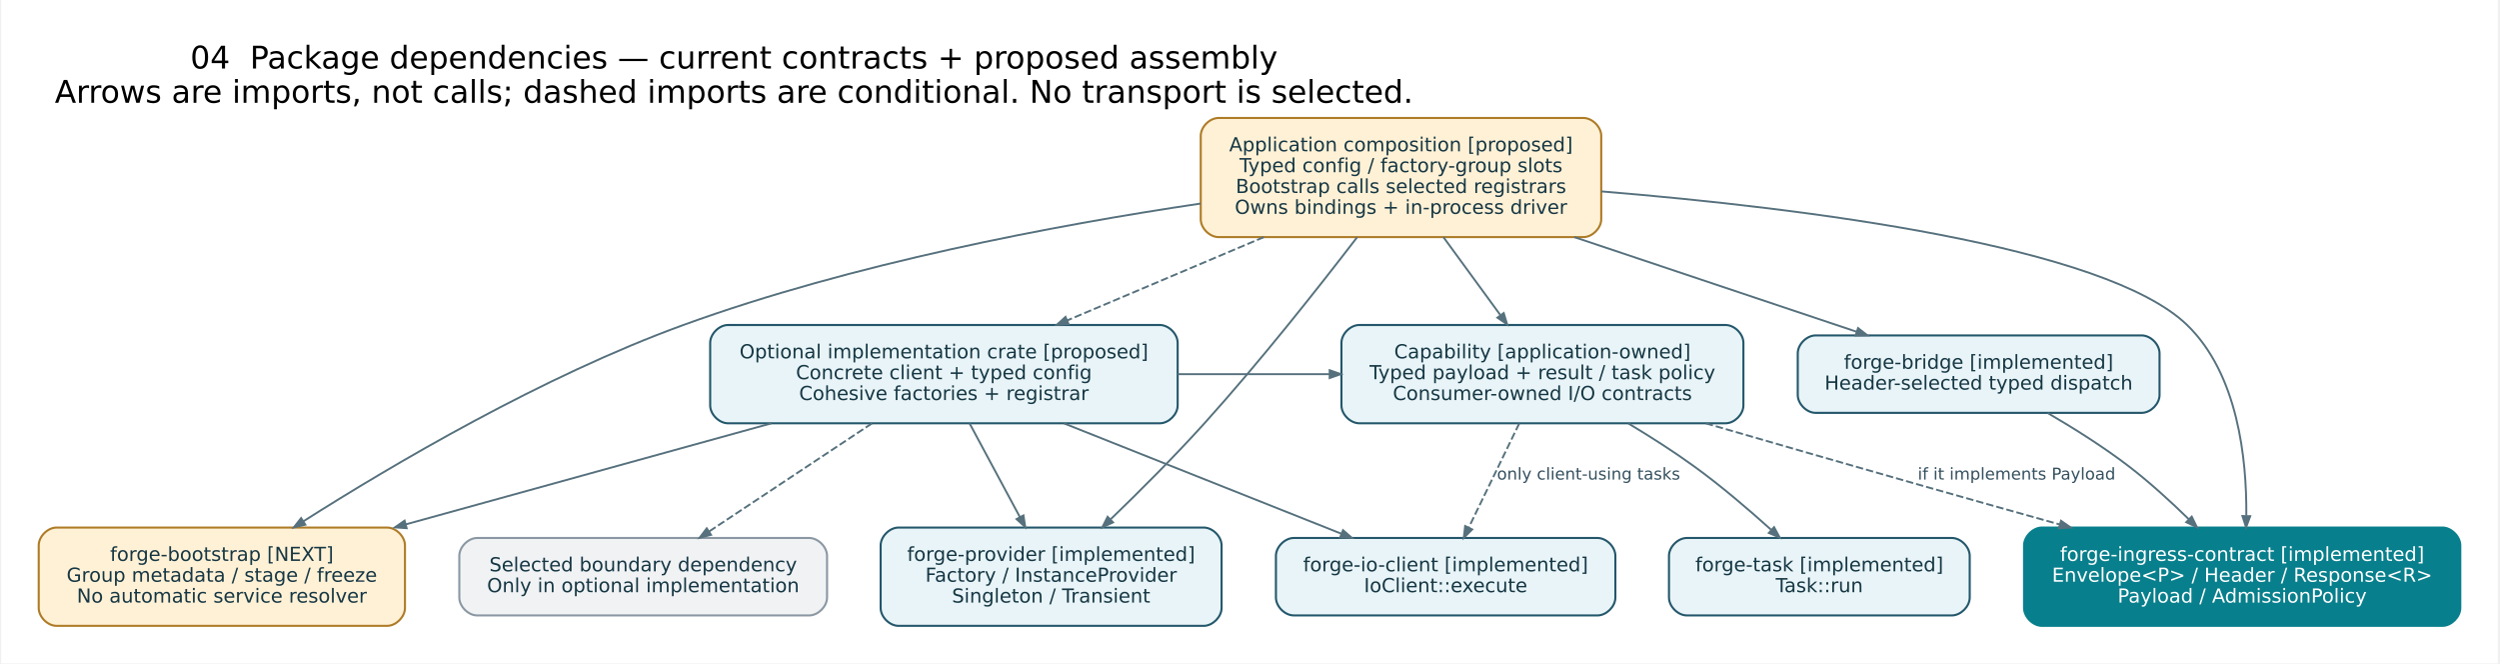
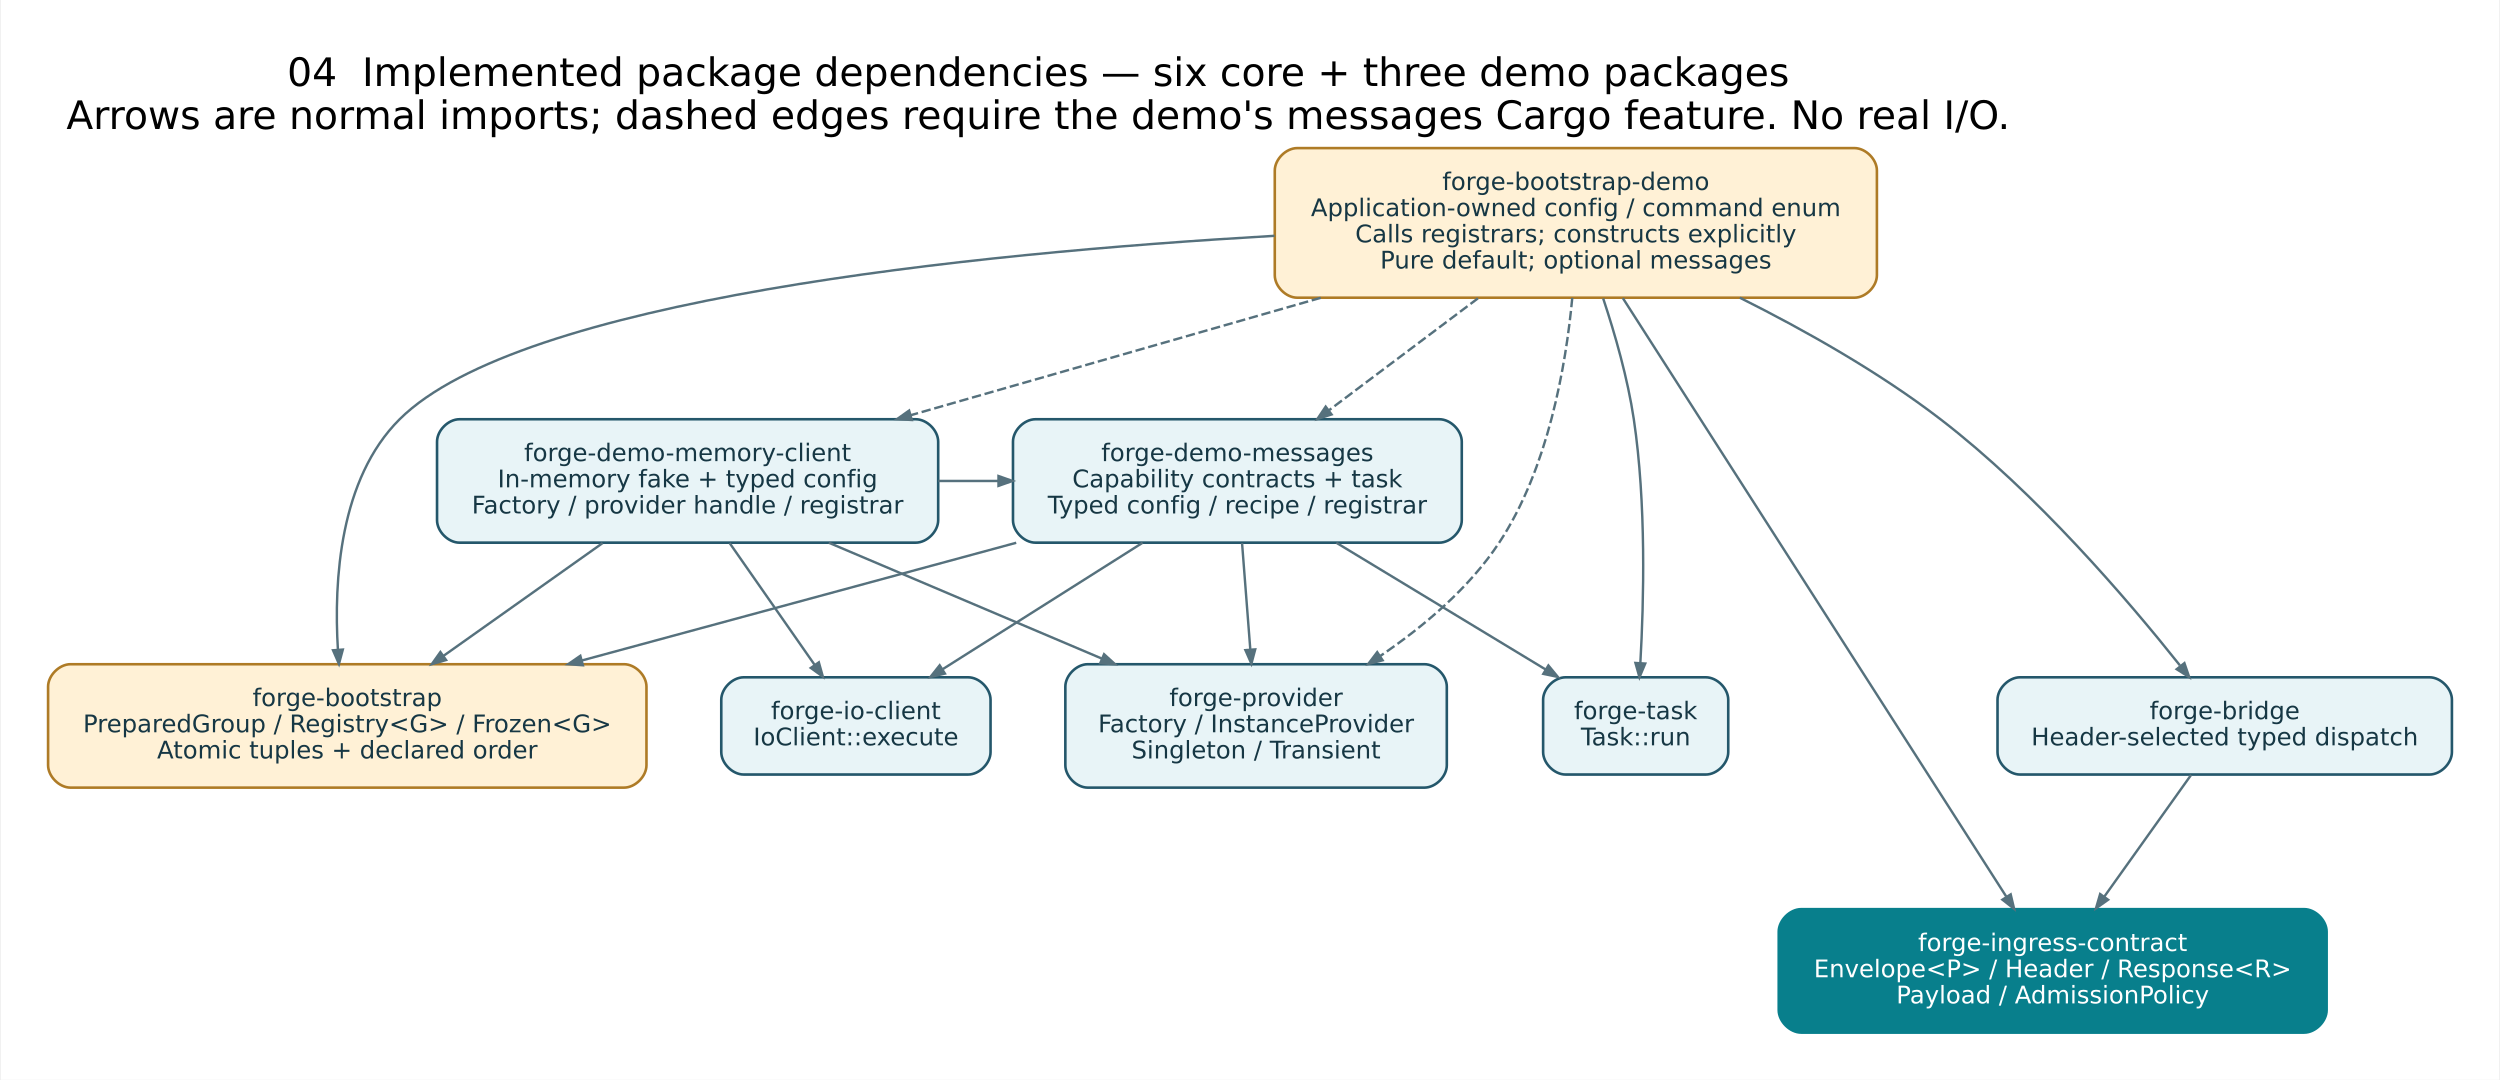
- <svg xmlns="http://www.w3.org/2000/svg" width="1677pt" height="445pt" viewBox="0.00 0.00 1676.90 445.40">
-   <g id="graph0" class="graph" transform="scale(1 1) rotate(0) translate(25.2 420.2)">
-     <polygon fill="white" stroke="transparent" points="-25.2,25.2 -25.2,-420.2 1651.7,-420.2 1651.7,25.2 -25.2,25.2" />
-     <text text-anchor="middle" x="467" y="-374.2" font-family="DejaVu Sans" font-size="21.00">04  Package dependencies — current contracts + proposed assembly</text>
-     <text text-anchor="middle" x="467" y="-351.2" font-family="DejaVu Sans" font-size="21.00">Arrows are imports, not calls; dashed imports are conditional. No transport is selected.</text>
+ <svg xmlns="http://www.w3.org/2000/svg" width="1336pt" height="577pt" viewBox="0.00 0.00 1335.90 577.40">
+   <g id="graph0" class="graph" transform="scale(1 1) rotate(0) translate(25.2 552.2)">
+     <polygon fill="white" stroke="transparent" points="-25.2,25.2 -25.2,-552.2 1310.7,-552.2 1310.7,25.2 -25.2,25.2" />
+     <text text-anchor="middle" x="529.5" y="-506.2" font-family="DejaVu Sans" font-size="21.00">04  Implemented package dependencies — six core + three demo packages</text>
+     <text text-anchor="middle" x="529.5" y="-483.2" font-family="DejaVu Sans" font-size="21.00">Arrows are normal imports; dashed edges require the demo's messages Cargo feature. No real I/O.</text>
    <g id="node1" class="node">
-       <path fill="#fff1d6" stroke="#ae7b26" stroke-width="1.4" d="M1037.5,-341C1037.5,-341 792.5,-341 792.5,-341 786.5,-341 780.5,-335 780.5,-329 780.5,-329 780.5,-273 780.5,-273 780.5,-267 786.5,-261 792.5,-261 792.5,-261 1037.5,-261 1037.5,-261 1043.5,-261 1049.5,-267 1049.5,-273 1049.5,-273 1049.5,-329 1049.5,-329 1049.5,-335 1043.5,-341 1037.5,-341" />
-       <text text-anchor="middle" x="915" y="-318.6" font-family="DejaVu Sans" font-size="13.00" fill="#163744">Application composition [proposed]</text>
-       <text text-anchor="middle" x="915" y="-304.6" font-family="DejaVu Sans" font-size="13.00" fill="#163744">Typed config / factory-group slots</text>
-       <text text-anchor="middle" x="915" y="-290.6" font-family="DejaVu Sans" font-size="13.00" fill="#163744">Bootstrap calls selected registrars</text>
-       <text text-anchor="middle" x="915" y="-276.6" font-family="DejaVu Sans" font-size="13.00" fill="#163744">Owns bindings + in-process driver</text>
+       <path fill="#fff1d6" stroke="#ae7b26" stroke-width="1.4" d="M966,-473C966,-473 668,-473 668,-473 662,-473 656,-467 656,-461 656,-461 656,-405 656,-405 656,-399 662,-393 668,-393 668,-393 966,-393 966,-393 972,-393 978,-399 978,-405 978,-405 978,-461 978,-461 978,-467 972,-473 966,-473" />
+       <text text-anchor="middle" x="817" y="-450.6" font-family="DejaVu Sans" font-size="13.00" fill="#163744">forge-bootstrap-demo</text>
+       <text text-anchor="middle" x="817" y="-436.6" font-family="DejaVu Sans" font-size="13.00" fill="#163744">Application-owned config / command enum</text>
+       <text text-anchor="middle" x="817" y="-422.6" font-family="DejaVu Sans" font-size="13.00" fill="#163744">Calls registrars; constructs explicitly</text>
+       <text text-anchor="middle" x="817" y="-408.6" font-family="DejaVu Sans" font-size="13.00" fill="#163744">Pure default; optional messages</text>
    </g>
    <g id="node2" class="node">
-       <path fill="#e8f4f7" stroke="#24576b" stroke-width="1.4" d="M1133,-202C1133,-202 887,-202 887,-202 881,-202 875,-196 875,-190 875,-190 875,-148 875,-148 875,-142 881,-136 887,-136 887,-136 1133,-136 1133,-136 1139,-136 1145,-142 1145,-148 1145,-148 1145,-190 1145,-190 1145,-196 1139,-202 1133,-202" />
-       <text text-anchor="middle" x="1010" y="-179.6" font-family="DejaVu Sans" font-size="13.00" fill="#163744">Capability [application-owned]</text>
-       <text text-anchor="middle" x="1010" y="-165.6" font-family="DejaVu Sans" font-size="13.00" fill="#163744">Typed payload + result / task policy</text>
-       <text text-anchor="middle" x="1010" y="-151.6" font-family="DejaVu Sans" font-size="13.00" fill="#163744">Consumer-owned I/O contracts</text>
+       <path fill="#e8f4f7" stroke="#24576b" stroke-width="1.4" d="M744,-328C744,-328 528,-328 528,-328 522,-328 516,-322 516,-316 516,-316 516,-274 516,-274 516,-268 522,-262 528,-262 528,-262 744,-262 744,-262 750,-262 756,-268 756,-274 756,-274 756,-316 756,-316 756,-322 750,-328 744,-328" />
+       <text text-anchor="middle" x="636" y="-305.6" font-family="DejaVu Sans" font-size="13.00" fill="#163744">forge-demo-messages</text>
+       <text text-anchor="middle" x="636" y="-291.6" font-family="DejaVu Sans" font-size="13.00" fill="#163744">Capability contracts + task</text>
+       <text text-anchor="middle" x="636" y="-277.6" font-family="DejaVu Sans" font-size="13.00" fill="#163744">Typed config / recipe / registrar</text>
+     </g>
+     <g id="edge5" class="edge">
+       <path fill="none" stroke="#56717d" stroke-width="1.3" stroke-dasharray="5,2" d="M764.65,-392.66C739.53,-373.79 709.6,-351.31 684.94,-332.77" />
+       <polygon fill="#56717d" stroke="#56717d" stroke-width="1.3" points="686.37,-330.56 678.79,-328.15 683.21,-334.76 686.37,-330.56" />
+     </g>
+     <g id="node3" class="node">
+       <path fill="#e8f4f7" stroke="#24576b" stroke-width="1.4" d="M464,-328C464,-328 220,-328 220,-328 214,-328 208,-322 208,-316 208,-316 208,-274 208,-274 208,-268 214,-262 220,-262 220,-262 464,-262 464,-262 470,-262 476,-268 476,-274 476,-274 476,-316 476,-316 476,-322 470,-328 464,-328" />
+       <text text-anchor="middle" x="342" y="-305.6" font-family="DejaVu Sans" font-size="13.00" fill="#163744">forge-demo-memory-client</text>
+       <text text-anchor="middle" x="342" y="-291.6" font-family="DejaVu Sans" font-size="13.00" fill="#163744">In-memory fake + typed config</text>
+       <text text-anchor="middle" x="342" y="-277.6" font-family="DejaVu Sans" font-size="13.00" fill="#163744">Factory / provider handle / registrar</text>
+     </g>
+     <g id="edge6" class="edge">
+       <path fill="none" stroke="#56717d" stroke-width="1.3" stroke-dasharray="5,2" d="M680.57,-392.94C611.27,-373.1 527.87,-349.22 461.19,-330.13" />
+       <polygon fill="#56717d" stroke="#56717d" stroke-width="1.3" points="461.9,-327.6 453.97,-328.06 460.45,-332.65 461.9,-327.6" />
+     </g>
+     <g id="node4" class="node">
+       <path fill="#fff1d6" stroke="#ae7b26" stroke-width="1.4" d="M308,-197C308,-197 12,-197 12,-197 6,-197 0,-191 0,-185 0,-185 0,-143 0,-143 0,-137 6,-131 12,-131 12,-131 308,-131 308,-131 314,-131 320,-137 320,-143 320,-143 320,-185 320,-185 320,-191 314,-197 308,-197" />
+       <text text-anchor="middle" x="160" y="-174.6" font-family="DejaVu Sans" font-size="13.00" fill="#163744">forge-bootstrap</text>
+       <text text-anchor="middle" x="160" y="-160.6" font-family="DejaVu Sans" font-size="13.00" fill="#163744">PreparedGroup / Registry&lt;G&gt; / Frozen&lt;G&gt;</text>
+       <text text-anchor="middle" x="160" y="-146.6" font-family="DejaVu Sans" font-size="13.00" fill="#163744">Atomic tuples + declared order</text>
    </g>
    <g id="edge1" class="edge">
-       <path fill="none" stroke="#56717d" stroke-width="1.3" d="M943.5,-261C955.57,-244.49 969.58,-225.31 981.63,-208.82" />
-       <polygon fill="#56717d" stroke="#56717d" stroke-width="1.3" points="984.01,-210.01 986.32,-202.41 979.77,-206.92 984.01,-210.01" />
+       <path fill="none" stroke="#56717d" stroke-width="1.3" d="M655.87,-426.1C491.68,-416.59 252.28,-391.88 188,-328 155.96,-296.16 152.72,-241.9 154.99,-204.8" />
+       <polygon fill="#56717d" stroke="#56717d" stroke-width="1.3" points="157.62,-204.83 155.55,-197.16 152.38,-204.45 157.62,-204.83" />
    </g>
-     <g id="node3" class="node">
-       <path fill="#e8f4f7" stroke="#24576b" stroke-width="1.4" d="M753,-202C753,-202 463,-202 463,-202 457,-202 451,-196 451,-190 451,-190 451,-148 451,-148 451,-142 457,-136 463,-136 463,-136 753,-136 753,-136 759,-136 765,-142 765,-148 765,-148 765,-190 765,-190 765,-196 759,-202 753,-202" />
-       <text text-anchor="middle" x="608" y="-179.6" font-family="DejaVu Sans" font-size="13.00" fill="#163744">Optional implementation crate [proposed]</text>
-       <text text-anchor="middle" x="608" y="-165.6" font-family="DejaVu Sans" font-size="13.00" fill="#163744">Concrete client + typed config</text>
-       <text text-anchor="middle" x="608" y="-151.6" font-family="DejaVu Sans" font-size="13.00" fill="#163744">Cohesive factories + registrar</text>
-     </g>
-     <g id="edge6" class="edge">
-       <path fill="none" stroke="#56717d" stroke-width="1.3" stroke-dasharray="5,2" d="M822.89,-261C780.9,-243.21 731.57,-222.33 690.77,-205.05" />
-       <polygon fill="#56717d" stroke="#56717d" stroke-width="1.3" points="691.71,-202.6 683.78,-202.09 689.66,-207.43 691.71,-202.6" />
-     </g>
-     <g id="node4" class="node">
-       <path fill="#fff1d6" stroke="#ae7b26" stroke-width="1.4" d="M234,-66C234,-66 12,-66 12,-66 6,-66 0,-60 0,-54 0,-54 0,-12 0,-12 0,-6 6,0 12,0 12,0 234,0 234,0 240,0 246,-6 246,-12 246,-12 246,-54 246,-54 246,-60 240,-66 234,-66" />
-       <text text-anchor="middle" x="123" y="-43.6" font-family="DejaVu Sans" font-size="13.00" fill="#163744">forge-bootstrap [NEXT]</text>
-       <text text-anchor="middle" x="123" y="-29.6" font-family="DejaVu Sans" font-size="13.00" fill="#163744">Group metadata / stage / freeze</text>
-       <text text-anchor="middle" x="123" y="-15.6" font-family="DejaVu Sans" font-size="13.00" fill="#163744">No automatic service resolver</text>
+     <g id="node5" class="node">
+       <path fill="#e8f4f7" stroke="#24576b" stroke-width="1.4" d="M1273.5,-190C1273.5,-190 1054.5,-190 1054.5,-190 1048.5,-190 1042.5,-184 1042.5,-178 1042.5,-178 1042.5,-150 1042.5,-150 1042.5,-144 1048.5,-138 1054.5,-138 1054.5,-138 1273.5,-138 1273.5,-138 1279.5,-138 1285.5,-144 1285.5,-150 1285.5,-150 1285.5,-178 1285.5,-178 1285.5,-184 1279.5,-190 1273.5,-190" />
+       <text text-anchor="middle" x="1164" y="-167.6" font-family="DejaVu Sans" font-size="13.00" fill="#163744">forge-bridge</text>
+       <text text-anchor="middle" x="1164" y="-153.6" font-family="DejaVu Sans" font-size="13.00" fill="#163744">Header-selected typed dispatch</text>
    </g>
    <g id="edge2" class="edge">
-       <path fill="none" stroke="#56717d" stroke-width="1.3" d="M780.4,-283.53C682.08,-268.91 546.66,-243.31 433,-202 338.63,-167.7 237.93,-108.39 177.75,-70.19" />
-       <polygon fill="#56717d" stroke="#56717d" stroke-width="1.3" points="179.07,-67.92 171.34,-66.1 176.25,-72.35 179.07,-67.92" />
+       <path fill="none" stroke="#56717d" stroke-width="1.3" d="M904.71,-392.98C939.67,-375.49 979.29,-353.13 1012,-328 1063.13,-288.72 1112.09,-231.52 1140.05,-196.36" />
+       <polygon fill="#56717d" stroke="#56717d" stroke-width="1.3" points="1142.44,-197.58 1145.02,-190.07 1138.32,-194.33 1142.44,-197.58" />
    </g>
-     <g id="node5" class="node">
-       <path fill="#e8f4f7" stroke="#24576b" stroke-width="1.4" d="M1412.5,-195C1412.5,-195 1193.5,-195 1193.5,-195 1187.5,-195 1181.5,-189 1181.5,-183 1181.5,-183 1181.5,-155 1181.5,-155 1181.5,-149 1187.5,-143 1193.5,-143 1193.5,-143 1412.5,-143 1412.5,-143 1418.5,-143 1424.5,-149 1424.5,-155 1424.5,-155 1424.5,-183 1424.5,-183 1424.5,-189 1418.5,-195 1412.5,-195" />
-       <text text-anchor="middle" x="1303" y="-172.6" font-family="DejaVu Sans" font-size="13.00" fill="#163744">forge-bridge [implemented]</text>
-       <text text-anchor="middle" x="1303" y="-158.6" font-family="DejaVu Sans" font-size="13.00" fill="#163744">Header-selected typed dispatch</text>
+     <g id="node6" class="node">
+       <path fill="#087f8c" stroke="#087f8c" stroke-width="1.4" d="M1206.5,-66C1206.5,-66 937.5,-66 937.5,-66 931.5,-66 925.5,-60 925.5,-54 925.5,-54 925.5,-12 925.5,-12 925.5,-6 931.5,0 937.5,0 937.5,0 1206.5,0 1206.5,0 1212.5,0 1218.5,-6 1218.5,-12 1218.5,-12 1218.5,-54 1218.5,-54 1218.5,-60 1212.5,-66 1206.5,-66" />
+       <text text-anchor="middle" x="1072" y="-43.6" font-family="DejaVu Sans" font-size="13.00" fill="white">forge-ingress-contract</text>
+       <text text-anchor="middle" x="1072" y="-29.6" font-family="DejaVu Sans" font-size="13.00" fill="white">Envelope&lt;P&gt; / Header / Response&lt;R&gt;</text>
+       <text text-anchor="middle" x="1072" y="-15.6" font-family="DejaVu Sans" font-size="13.00" fill="white">Payload / AdmissionPolicy</text>
    </g>
    <g id="edge3" class="edge">
-       <path fill="none" stroke="#56717d" stroke-width="1.3" d="M1031.41,-261C1092.51,-240.52 1165.9,-215.94 1220.98,-197.48" />
-       <polygon fill="#56717d" stroke="#56717d" stroke-width="1.3" points="1222.01,-199.91 1228.28,-195.03 1220.34,-194.93 1222.01,-199.91" />
+       <path fill="none" stroke="#56717d" stroke-width="1.3" d="M842.15,-392.75C891.06,-316.41 998.45,-148.79 1047.13,-72.81" />
+       <polygon fill="#56717d" stroke="#56717d" stroke-width="1.3" points="1049.54,-73.92 1051.38,-66.18 1045.12,-71.08 1049.54,-73.92" />
    </g>
-     <g id="node6" class="node">
-       <path fill="#087f8c" stroke="#087f8c" stroke-width="1.4" d="M1614.5,-66C1614.5,-66 1345.5,-66 1345.5,-66 1339.5,-66 1333.5,-60 1333.5,-54 1333.5,-54 1333.5,-12 1333.5,-12 1333.5,-6 1339.5,0 1345.5,0 1345.5,0 1614.5,0 1614.5,0 1620.5,0 1626.5,-6 1626.5,-12 1626.5,-12 1626.5,-54 1626.5,-54 1626.5,-60 1620.5,-66 1614.5,-66" />
-       <text text-anchor="middle" x="1480" y="-43.6" font-family="DejaVu Sans" font-size="13.00" fill="white">forge-ingress-contract [implemented]</text>
-       <text text-anchor="middle" x="1480" y="-29.6" font-family="DejaVu Sans" font-size="13.00" fill="white">Envelope&lt;P&gt; / Header / Response&lt;R&gt;</text>
-       <text text-anchor="middle" x="1480" y="-15.6" font-family="DejaVu Sans" font-size="13.00" fill="white">Payload / AdmissionPolicy</text>
+     <g id="node7" class="node">
+       <path fill="#e8f4f7" stroke="#24576b" stroke-width="1.4" d="M736,-197C736,-197 556,-197 556,-197 550,-197 544,-191 544,-185 544,-185 544,-143 544,-143 544,-137 550,-131 556,-131 556,-131 736,-131 736,-131 742,-131 748,-137 748,-143 748,-143 748,-185 748,-185 748,-191 742,-197 736,-197" />
+       <text text-anchor="middle" x="646" y="-174.6" font-family="DejaVu Sans" font-size="13.00" fill="#163744">forge-provider</text>
+       <text text-anchor="middle" x="646" y="-160.6" font-family="DejaVu Sans" font-size="13.00" fill="#163744">Factory / InstanceProvider</text>
+       <text text-anchor="middle" x="646" y="-146.6" font-family="DejaVu Sans" font-size="13.00" fill="#163744">Singleton / Transient</text>
+     </g>
+     <g id="edge7" class="edge">
+       <path fill="none" stroke="#56717d" stroke-width="1.3" stroke-dasharray="5,2" d="M815.09,-392.89C811.66,-356.36 802.17,-301.66 776,-262 759.98,-237.72 735.73,-217.24 712.49,-201.45" />
+       <polygon fill="#56717d" stroke="#56717d" stroke-width="1.3" points="713.67,-199.09 705.97,-197.12 710.77,-203.46 713.67,-199.09" />
+     </g>
+     <g id="node8" class="node">
+       <path fill="#e8f4f7" stroke="#24576b" stroke-width="1.4" d="M886.5,-190C886.5,-190 811.5,-190 811.5,-190 805.5,-190 799.5,-184 799.5,-178 799.5,-178 799.5,-150 799.5,-150 799.5,-144 805.5,-138 811.5,-138 811.5,-138 886.5,-138 886.5,-138 892.5,-138 898.5,-144 898.5,-150 898.5,-150 898.5,-178 898.5,-178 898.5,-184 892.5,-190 886.5,-190" />
+       <text text-anchor="middle" x="849" y="-167.6" font-family="DejaVu Sans" font-size="13.00" fill="#163744">forge-task</text>
+       <text text-anchor="middle" x="849" y="-153.6" font-family="DejaVu Sans" font-size="13.00" fill="#163744">Task::run</text>
    </g>
    <g id="edge4" class="edge">
-       <path fill="none" stroke="#56717d" stroke-width="1.3" d="M1049.59,-291.69C1187.12,-280.38 1388.09,-255.11 1443,-202 1477.07,-169.05 1483.12,-112.38 1482.79,-74.07" />
-       <polygon fill="#56717d" stroke="#56717d" stroke-width="1.3" points="1485.41,-73.63 1482.63,-66.19 1480.16,-73.74 1485.41,-73.63" />
-     </g>
-     <g id="node7" class="node">
-       <path fill="#e8f4f7" stroke="#24576b" stroke-width="1.4" d="M782.5,-66C782.5,-66 577.5,-66 577.5,-66 571.5,-66 565.5,-60 565.5,-54 565.5,-54 565.5,-12 565.5,-12 565.5,-6 571.5,0 577.5,0 577.5,0 782.5,0 782.5,0 788.5,0 794.5,-6 794.5,-12 794.5,-12 794.5,-54 794.5,-54 794.5,-60 788.5,-66 782.5,-66" />
-       <text text-anchor="middle" x="680" y="-43.6" font-family="DejaVu Sans" font-size="13.00" fill="#163744">forge-provider [implemented]</text>
-       <text text-anchor="middle" x="680" y="-29.6" font-family="DejaVu Sans" font-size="13.00" fill="#163744">Factory / InstanceProvider</text>
-       <text text-anchor="middle" x="680" y="-15.6" font-family="DejaVu Sans" font-size="13.00" fill="#163744">Singleton / Transient</text>
-     </g>
-     <g id="edge5" class="edge">
-       <path fill="none" stroke="#56717d" stroke-width="1.3" d="M885.51,-260.88C859.51,-227 820.09,-177.11 783,-136 763.05,-113.89 739.54,-90.43 720.02,-71.59" />
-       <polygon fill="#56717d" stroke="#56717d" stroke-width="1.3" points="721.59,-69.46 714.37,-66.15 717.95,-73.24 721.59,-69.46" />
+       <path fill="none" stroke="#56717d" stroke-width="1.3" d="M831.62,-392.6C838,-373.4 844.75,-349.8 848,-328 854.68,-283.17 853.39,-230.63 851.49,-197.58" />
+       <polygon fill="#56717d" stroke="#56717d" stroke-width="1.3" points="854.11,-197.35 851.03,-190.02 848.87,-197.67 854.11,-197.35" />
    </g>
    <g id="edge8" class="edge">
-       <path fill="none" stroke="#56717d" stroke-width="1.3" stroke-dasharray="5,2" d="M1119.71,-135.98C1163.9,-123.15 1215.35,-108.28 1262,-95 1292.88,-86.21 1326.26,-76.81 1357.39,-68.1" />
-       <polygon fill="#56717d" stroke="#56717d" stroke-width="1.3" points="1358.31,-70.56 1364.83,-66.02 1356.9,-65.51 1358.31,-70.56" />
-       <text text-anchor="middle" x="1328.5" y="-98.2" font-family="DejaVu Sans" font-size="11.00" fill="#34505f">if it implements Payload</text>
+       <path fill="none" stroke="#56717d" stroke-width="1.3" d="M517.73,-261.95C447.05,-242.79 357.33,-218.48 285.42,-198.99" />
+       <polygon fill="#56717d" stroke="#56717d" stroke-width="1.3" points="286,-196.43 278.08,-197 284.63,-201.5 286,-196.43" />
    </g>
-     <g id="node8" class="node">
-       <path fill="#e8f4f7" stroke="#24576b" stroke-width="1.4" d="M1285,-59C1285,-59 1107,-59 1107,-59 1101,-59 1095,-53 1095,-47 1095,-47 1095,-19 1095,-19 1095,-13 1101,-7 1107,-7 1107,-7 1285,-7 1285,-7 1291,-7 1297,-13 1297,-19 1297,-19 1297,-47 1297,-47 1297,-53 1291,-59 1285,-59" />
-       <text text-anchor="middle" x="1196" y="-36.6" font-family="DejaVu Sans" font-size="13.00" fill="#163744">forge-task [implemented]</text>
-       <text text-anchor="middle" x="1196" y="-22.6" font-family="DejaVu Sans" font-size="13.00" fill="#163744">Task::run</text>
+     <g id="edge9" class="edge">
+       <path fill="none" stroke="#56717d" stroke-width="1.3" d="M638.5,-261.78C639.83,-244.54 641.49,-223.16 642.91,-204.88" />
+       <polygon fill="#56717d" stroke="#56717d" stroke-width="1.3" points="645.54,-204.94 643.5,-197.26 640.3,-204.53 645.54,-204.94" />
    </g>
-     <g id="edge7" class="edge">
-       <path fill="none" stroke="#56717d" stroke-width="1.3" d="M1067.79,-135.85C1082.54,-127 1098.13,-117.05 1112,-107 1129.82,-94.09 1148.4,-78.22 1163.55,-64.57" />
-       <polygon fill="#56717d" stroke="#56717d" stroke-width="1.3" points="1165.6,-66.26 1169.39,-59.27 1162.07,-62.37 1165.6,-66.26" />
+     <g id="edge10" class="edge">
+       <path fill="none" stroke="#56717d" stroke-width="1.3" d="M688.93,-261.95C723.23,-241.17 767.57,-214.32 800.88,-194.15" />
+       <polygon fill="#56717d" stroke="#56717d" stroke-width="1.3" points="802.33,-196.33 807.38,-190.2 799.61,-191.84 802.33,-196.33" />
    </g>
    <g id="node9" class="node">
-       <path fill="#e8f4f7" stroke="#24576b" stroke-width="1.4" d="M1047,-59C1047,-59 843,-59 843,-59 837,-59 831,-53 831,-47 831,-47 831,-19 831,-19 831,-13 837,-7 843,-7 843,-7 1047,-7 1047,-7 1053,-7 1059,-13 1059,-19 1059,-19 1059,-47 1059,-47 1059,-53 1053,-59 1047,-59" />
-       <text text-anchor="middle" x="945" y="-36.6" font-family="DejaVu Sans" font-size="13.00" fill="#163744">forge-io-client [implemented]</text>
-       <text text-anchor="middle" x="945" y="-22.6" font-family="DejaVu Sans" font-size="13.00" fill="#163744">IoClient::execute</text>
+       <path fill="#e8f4f7" stroke="#24576b" stroke-width="1.4" d="M492,-190C492,-190 372,-190 372,-190 366,-190 360,-184 360,-178 360,-178 360,-150 360,-150 360,-144 366,-138 372,-138 372,-138 492,-138 492,-138 498,-138 504,-144 504,-150 504,-150 504,-178 504,-178 504,-184 498,-190 492,-190" />
+       <text text-anchor="middle" x="432" y="-167.6" font-family="DejaVu Sans" font-size="13.00" fill="#163744">forge-io-client</text>
+       <text text-anchor="middle" x="432" y="-153.6" font-family="DejaVu Sans" font-size="13.00" fill="#163744">IoClient::execute</text>
    </g>
-     <g id="edge9" class="edge">
-       <path fill="none" stroke="#56717d" stroke-width="1.3" stroke-dasharray="5,2" d="M994.43,-135.9C984.17,-114.76 970.79,-87.17 960.54,-66.04" />
-       <polygon fill="#56717d" stroke="#56717d" stroke-width="1.3" points="962.83,-64.74 957.19,-59.14 958.1,-67.03 962.83,-64.74" />
-       <text text-anchor="middle" x="1041" y="-98.2" font-family="DejaVu Sans" font-size="11.00" fill="#34505f">only client-using tasks</text>
+     <g id="edge11" class="edge">
+       <path fill="none" stroke="#56717d" stroke-width="1.3" d="M585.31,-261.95C552.59,-241.26 510.35,-214.54 478.49,-194.4" />
+       <polygon fill="#56717d" stroke="#56717d" stroke-width="1.3" points="479.6,-191.99 471.86,-190.2 476.79,-196.43 479.6,-191.99" />
+     </g>
+     <g id="edge12" class="edge">
+       <path fill="none" stroke="#56717d" stroke-width="1.3" d="M476.08,-295C486.72,-295 497.36,-295 508,-295" />
+       <polygon fill="#56717d" stroke="#56717d" stroke-width="1.3" points="508.25,-297.63 515.75,-295 508.25,-292.38 508.25,-297.63" />
    </g>
    <g id="edge13" class="edge">
-       <path fill="none" stroke="#56717d" stroke-width="1.3" d="M765.03,-169C798.99,-169 832.94,-169 866.89,-169" />
-       <polygon fill="#56717d" stroke="#56717d" stroke-width="1.3" points="867.1,-171.63 874.6,-169 867.1,-166.38 867.1,-171.63" />
-     </g>
-     <g id="edge10" class="edge">
-       <path fill="none" stroke="#56717d" stroke-width="1.3" d="M492.14,-135.99C418.03,-115.51 321.99,-88.98 246.45,-68.11" />
-       <polygon fill="#56717d" stroke="#56717d" stroke-width="1.3" points="247.13,-65.57 239.21,-66.11 245.74,-70.63 247.13,-65.57" />
-     </g>
-     <g id="edge11" class="edge">
-       <path fill="none" stroke="#56717d" stroke-width="1.3" d="M625.25,-135.9C635.41,-116.98 648.35,-92.91 659.09,-72.91" />
-       <polygon fill="#56717d" stroke="#56717d" stroke-width="1.3" points="661.41,-74.15 662.65,-66.3 656.78,-71.66 661.41,-74.15" />
-     </g>
-     <g id="edge12" class="edge">
-       <path fill="none" stroke="#56717d" stroke-width="1.3" d="M688.72,-135.9C745.47,-113.34 820.64,-83.45 874.88,-61.88" />
-       <polygon fill="#56717d" stroke="#56717d" stroke-width="1.3" points="876.06,-64.24 882.06,-59.03 874.12,-59.36 876.06,-64.24" />
-     </g>
-     <g id="node10" class="node">
-       <path fill="#f0f2f4" stroke="#8b98a3" stroke-width="1.4" d="M517.5,-59C517.5,-59 294.5,-59 294.5,-59 288.5,-59 282.5,-53 282.5,-47 282.5,-47 282.5,-19 282.5,-19 282.5,-13 288.5,-7 294.5,-7 294.5,-7 517.5,-7 517.5,-7 523.5,-7 529.5,-13 529.5,-19 529.5,-19 529.5,-47 529.5,-47 529.5,-53 523.5,-59 517.5,-59" />
-       <text text-anchor="middle" x="406" y="-36.6" font-family="DejaVu Sans" font-size="13.00" fill="#163744">Selected boundary dependency</text>
-       <text text-anchor="middle" x="406" y="-22.6" font-family="DejaVu Sans" font-size="13.00" fill="#163744">Only in optional implementation</text>
+       <path fill="none" stroke="#56717d" stroke-width="1.3" d="M296.54,-261.78C270.71,-243.47 238.29,-220.49 211.52,-201.51" />
+       <polygon fill="#56717d" stroke="#56717d" stroke-width="1.3" points="212.83,-199.23 205.19,-197.03 209.79,-203.51 212.83,-199.23" />
    </g>
    <g id="edge14" class="edge">
-       <path fill="none" stroke="#56717d" stroke-width="1.3" stroke-dasharray="5,2" d="M559.62,-135.9C526.35,-113.84 482.52,-84.76 450.2,-63.32" />
-       <polygon fill="#56717d" stroke="#56717d" stroke-width="1.3" points="451.59,-61.09 443.89,-59.14 448.69,-65.47 451.59,-61.09" />
+       <path fill="none" stroke="#56717d" stroke-width="1.3" d="M417.54,-261.95C461.94,-243.1 518.13,-219.26 563.66,-199.94" />
+       <polygon fill="#56717d" stroke="#56717d" stroke-width="1.3" points="564.71,-202.35 570.59,-197 562.66,-197.51 564.71,-202.35" />
    </g>
    <g id="edge15" class="edge">
-       <path fill="none" stroke="#56717d" stroke-width="1.3" d="M1349.4,-142.88C1367.07,-132.58 1387.01,-120.03 1404,-107 1417.85,-96.38 1431.93,-83.54 1444.14,-71.6" />
-       <polygon fill="#56717d" stroke="#56717d" stroke-width="1.3" points="1446.13,-73.34 1449.62,-66.2 1442.44,-69.6 1446.13,-73.34" />
+       <path fill="none" stroke="#56717d" stroke-width="1.3" d="M364.48,-261.78C378.38,-241.85 396.16,-216.37 409.98,-196.57" />
+       <polygon fill="#56717d" stroke="#56717d" stroke-width="1.3" points="412.18,-198 414.32,-190.35 407.87,-195 412.18,-198" />
+     </g>
+     <g id="edge16" class="edge">
+       <path fill="none" stroke="#56717d" stroke-width="1.3" d="M1146.04,-137.82C1132.81,-119.27 1114.58,-93.7 1099.51,-72.58" />
+       <polygon fill="#56717d" stroke="#56717d" stroke-width="1.3" points="1101.64,-71.04 1095.15,-66.46 1097.37,-74.09 1101.64,-71.04" />
    </g>
  </g>
</svg>
